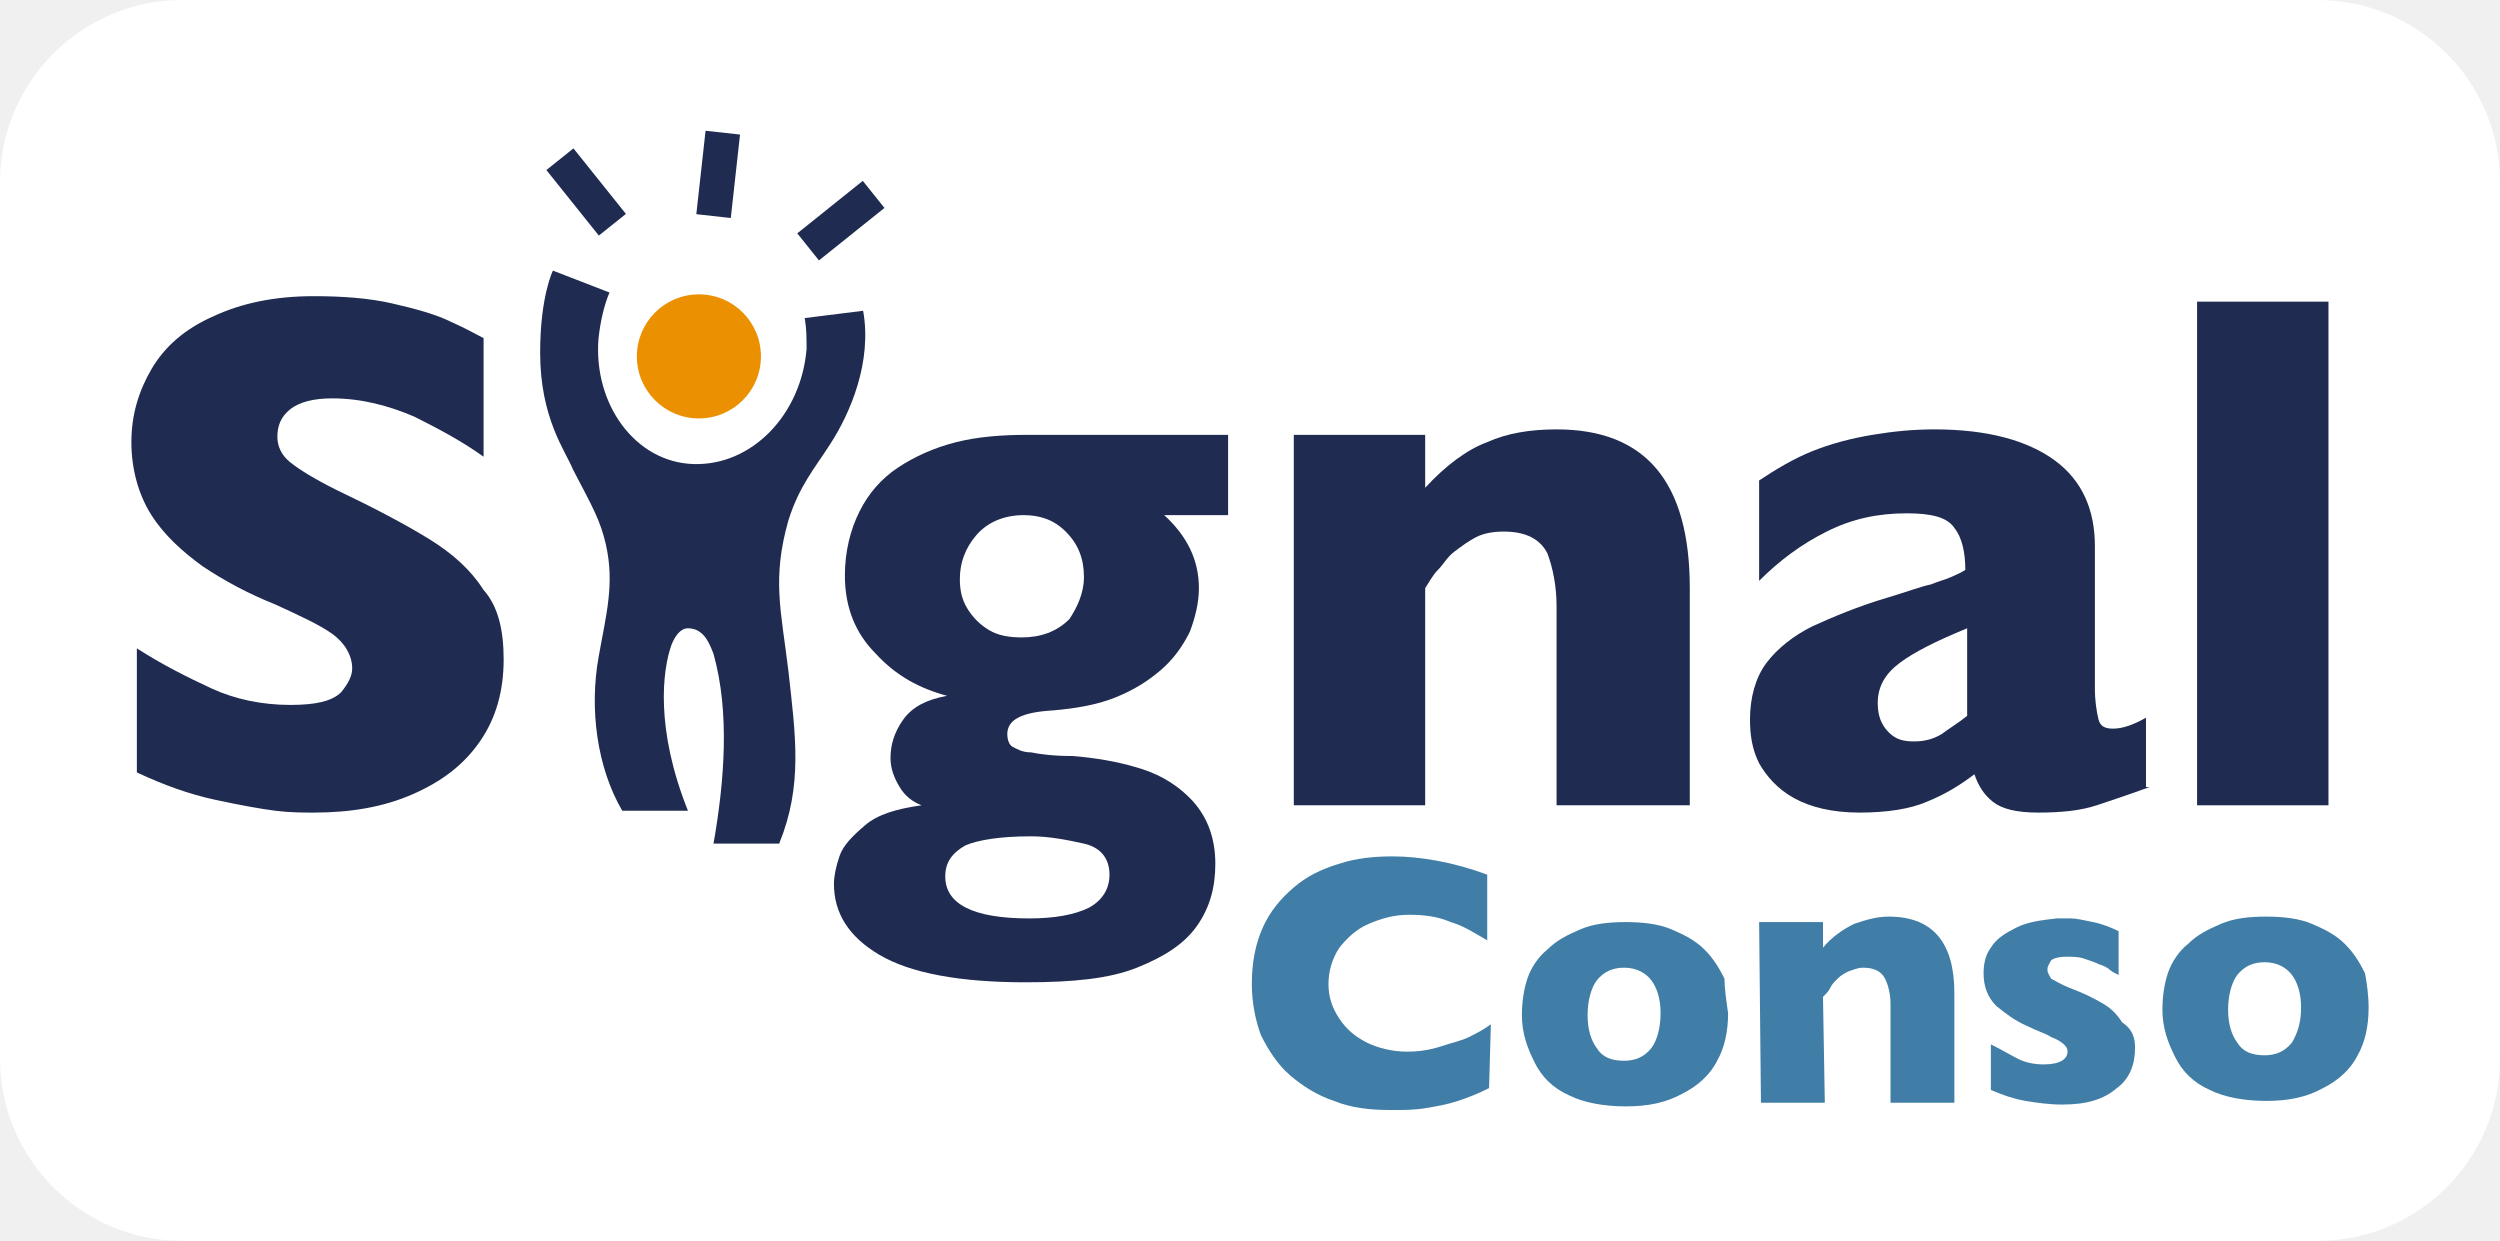
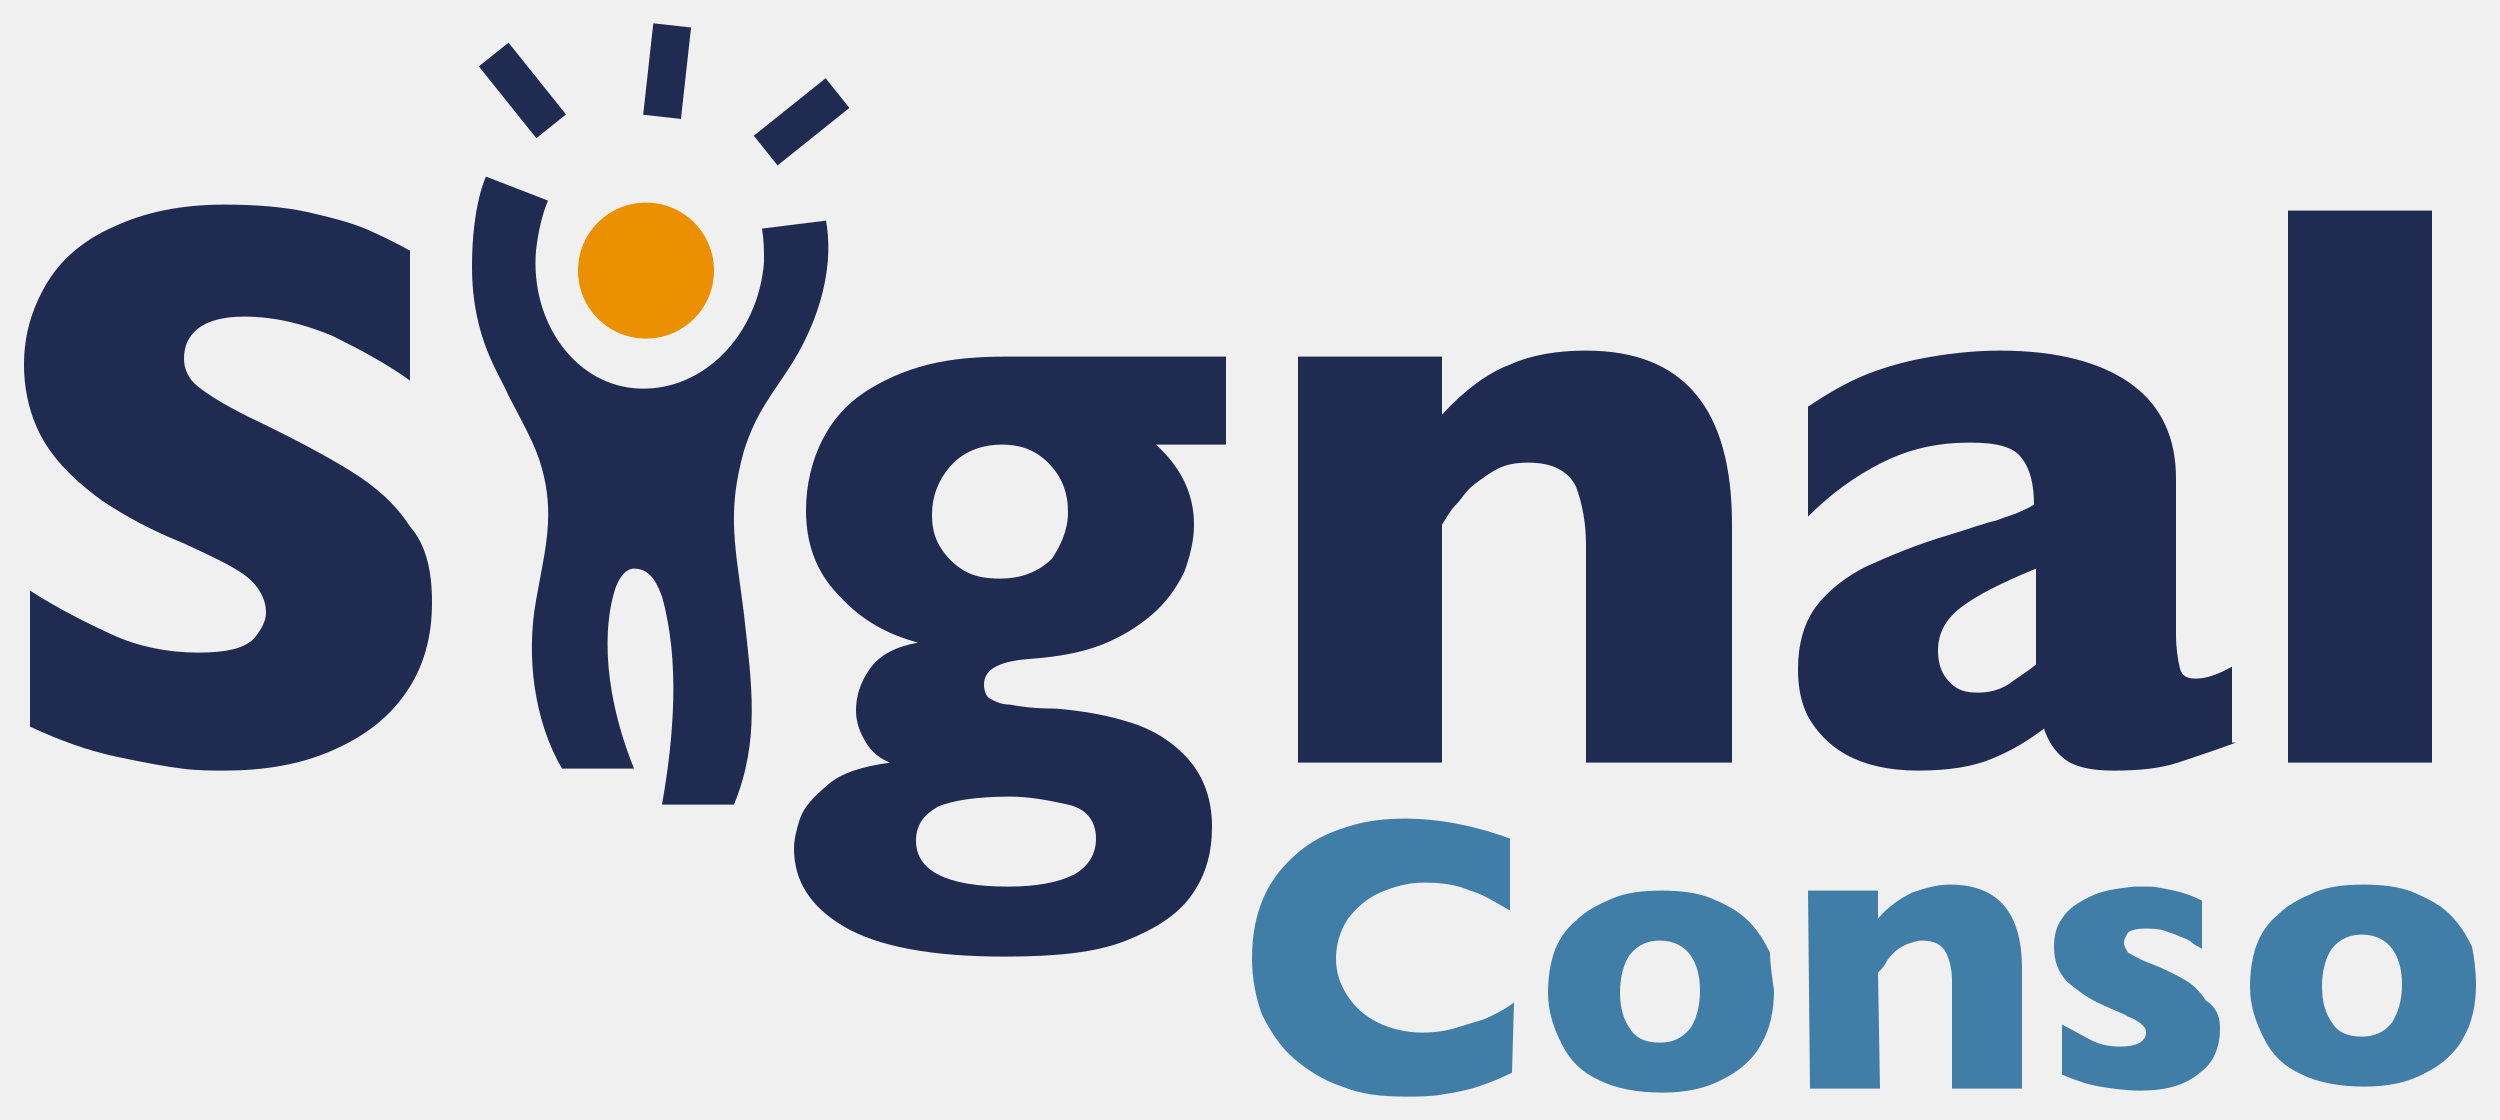
- <svg xmlns="http://www.w3.org/2000/svg" width="137" height="68" viewBox="0 0 137 68">
-   <rect width="137" height="68" rx="10" fill="#FFFFFF" />
-   <g transform="translate(-14.7 6.13)">
+ <svg xmlns="http://www.w3.org/2000/svg" width="125" height="56" viewBox="0 0 125 56">
+   <g transform="translate(-20.7 0.13)">
    <path fill="#1F2B50" d="M42.3,30c0,1.7-0.4,3.2-1.3,4.5s-2.1,2.2-3.7,2.9c-1.6,0.7-3.4,1-5.4,1c-0.6,0-1.3,0-2.1-0.1 c-0.8-0.1-1.9-0.3-3.3-0.6c-1.4-0.3-2.8-0.8-4.3-1.5v-6.8c1.4,0.9,2.8,1.6,4.1,2.2c1.3,0.6,2.8,0.9,4.3,0.9c1.4,0,2.3-0.2,2.8-0.7 c0.4-0.5,0.6-0.9,0.6-1.3c0-0.7-0.4-1.4-1.1-1.9c-0.7-0.5-1.8-1-3.1-1.6c-1.5-0.6-2.8-1.3-4-2.1c-1.1-0.8-2.1-1.7-2.8-2.8 s-1.1-2.5-1.1-4c0-1.5,0.4-2.8,1.1-4s1.8-2.2,3.4-2.9c1.5-0.7,3.3-1.1,5.5-1.1c1.5,0,3,0.1,4.3,0.4s2.4,0.6,3.2,1 c0.9,0.4,1.4,0.7,1.8,0.9v6.5c-1.1-0.8-2.4-1.5-3.8-2.2c-1.4-0.6-2.9-1-4.5-1c-1,0-1.8,0.2-2.3,0.6c-0.5,0.4-0.7,0.9-0.7,1.5 c0,0.5,0.2,1,0.7,1.4c0.5,0.4,1.3,0.9,2.5,1.5c2.1,1,3.8,1.9,5.1,2.7c1.3,0.8,2.3,1.7,3,2.8C42,27.1,42.3,28.4,42.3,30z" />
    <path fill="#1F2B50" d="M82,22.1h-3.5c1.2,1.1,1.9,2.4,1.9,4c0,0.8-0.2,1.6-0.5,2.4c-0.4,0.8-0.9,1.5-1.6,2.1 c-0.7,0.6-1.5,1.1-2.5,1.5c-1,0.4-2.2,0.6-3.4,0.7c-1.7,0.1-2.5,0.5-2.5,1.3c0,0.3,0.1,0.6,0.3,0.7c0.2,0.1,0.5,0.3,1,0.3 c0.5,0.1,1.2,0.2,2.3,0.2c1.2,0.1,2.4,0.3,3.4,0.6c1.1,0.3,2.1,0.8,3,1.7c0.9,0.9,1.4,2.1,1.4,3.6c0,1.3-0.3,2.4-1,3.4 c-0.7,1-1.8,1.7-3.3,2.3s-3.5,0.8-6.1,0.8c-3.6,0-6.3-0.5-8-1.5c-1.7-1-2.5-2.3-2.5-3.9c0-0.4,0.1-0.9,0.3-1.5 c0.2-0.6,0.7-1.1,1.4-1.7s1.7-0.9,3.1-1.1c-0.5-0.2-0.9-0.5-1.2-1s-0.5-1-0.5-1.6c0-0.7,0.2-1.4,0.7-2.1c0.5-0.7,1.3-1.1,2.4-1.3 c-1.5-0.4-2.8-1.1-3.9-2.3c-1.1-1.1-1.7-2.5-1.7-4.3c0-1.3,0.3-2.5,0.8-3.5c0.5-1,1.2-1.8,2.1-2.4c0.9-0.6,2-1.1,3.2-1.4 s2.5-0.4,3.9-0.4H82V22.1z M75.5,41.8c0-0.9-0.5-1.5-1.4-1.7s-1.9-0.4-2.9-0.4c-1.7,0-2.9,0.2-3.6,0.5c-0.7,0.4-1.1,0.9-1.1,1.7 c0,1.5,1.5,2.3,4.6,2.3c1.4,0,2.5-0.2,3.3-0.6C75.1,43.2,75.5,42.6,75.5,41.8z M74.1,25.5c0-1-0.3-1.8-1-2.5s-1.5-0.9-2.3-0.9 c-1.1,0-2,0.4-2.6,1.1c-0.6,0.7-0.9,1.5-0.9,2.4c0,0.6,0.1,1.1,0.4,1.6s0.7,0.9,1.2,1.2c0.5,0.3,1.1,0.4,1.8,0.4 c1,0,1.9-0.3,2.6-1C73.7,27.2,74.1,26.4,74.1,25.5z" />
    <path fill="#1F2B50" d="M107.2,38H100V27.1c0-1.1-0.2-2.1-0.5-2.9c-0.4-0.8-1.2-1.2-2.4-1.2c-0.6,0-1.1,0.1-1.5,0.3 c-0.4,0.2-0.8,0.5-1.2,0.8c-0.4,0.3-0.6,0.7-0.9,1s-0.5,0.7-0.7,1V38h-7.2V17.7h7.2v2.9c1.1-1.2,2.3-2.1,3.4-2.5 c1.1-0.5,2.4-0.7,3.8-0.7c4.9,0,7.3,2.9,7.3,8.7V38z" />
    <path fill="#1F2B50" d="M132.5,37c-1.1,0.4-2,0.7-2.9,1s-2,0.4-3.2,0.4c-1.2,0-2-0.2-2.5-0.6c-0.5-0.4-0.8-0.9-1-1.5 c-0.8,0.6-1.6,1.1-2.6,1.5c-0.9,0.4-2.2,0.6-3.7,0.6c-1.5,0-2.7-0.3-3.6-0.8c-0.9-0.5-1.5-1.2-1.9-1.9c-0.4-0.8-0.5-1.6-0.5-2.4 c0-1.2,0.3-2.3,0.9-3.1c0.6-0.8,1.5-1.5,2.5-2c1.1-0.5,2.5-1.1,4.2-1.6c1-0.3,1.8-0.6,2.3-0.7c0.5-0.2,0.9-0.3,1.1-0.4 s0.5-0.2,0.8-0.4c0-1-0.2-1.8-0.6-2.3c-0.4-0.6-1.3-0.8-2.6-0.8c-1.6,0-3,0.3-4.4,1s-2.6,1.6-3.7,2.7v-5.5 c0.9-0.6,1.9-1.2,2.9-1.6c1-0.4,2.1-0.7,3.3-0.9s2.3-0.3,3.4-0.3c2.9,0,5.1,0.6,6.6,1.7c1.5,1.1,2.2,2.7,2.2,4.7v7.8 c0,0.7,0.1,1.3,0.2,1.7c0.1,0.4,0.4,0.5,0.8,0.5c0.5,0,1.1-0.2,1.8-0.6V37z M122.5,33.1v-4.8c-1.7,0.7-2.9,1.3-3.7,1.9 c-0.8,0.6-1.2,1.3-1.2,2.2c0,0.7,0.2,1.2,0.6,1.6s0.8,0.5,1.4,0.5c0.5,0,1-0.1,1.5-0.4C121.5,33.8,122,33.5,122.5,33.1z" />
    <path fill="#1F2B50" d="M142.3,38h-7.2V10.4h7.2V38z" />
    <circle fill="#EA9001" cx="53" cy="13.4" r="3.4" />
    <rect fill="#1F2B50" x="51.7" y="2.5" width="4.6" height="1.9" transform="matrix(0.11 -0.9939 0.9939 0.11 44.6871 56.7171)" />
    <rect fill="#1F2B50" x="58.5" y="5" width="4.6" height="1.9" transform="matrix(0.7806 -0.625 0.625 0.7806 9.6003 39.3166)" />
    <rect fill="#1F2B50" x="45.9" y="2.1" width="1.9" height="4.6" transform="matrix(0.7806 -0.625 0.625 0.7806 7.4995 30.2369)" />
    <path fill="#407EA7" d="M96.3,53.5c-0.6,0.3-1.1,0.5-1.7,0.7c-0.6,0.2-1.2,0.3-1.8,0.4c-0.6,0.1-1.2,0.1-1.8,0.1 c-1.2,0-2.2-0.1-3.2-0.5c-0.9-0.3-1.7-0.8-2.4-1.4c-0.7-0.6-1.2-1.4-1.6-2.2c-0.3-0.8-0.5-1.8-0.5-2.8c0-1.2,0.2-2.2,0.6-3.1 c0.4-0.9,1-1.6,1.7-2.2c0.7-0.6,1.5-1,2.5-1.3c0.9-0.3,1.9-0.4,2.9-0.4c1.5,0,3.3,0.3,5.2,1l0,3.6c-0.7-0.4-1.3-0.8-2-1 c-0.7-0.3-1.4-0.4-2.3-0.4c-0.8,0-1.5,0.2-2.2,0.5c-0.7,0.3-1.2,0.8-1.6,1.3c-0.4,0.6-0.6,1.3-0.6,2c0,0.7,0.2,1.3,0.6,1.9 c0.4,0.6,0.9,1,1.5,1.3c0.6,0.3,1.4,0.5,2.2,0.5c0.7,0,1.3-0.1,1.9-0.3c0.6-0.2,1.1-0.3,1.5-0.5c0.4-0.2,0.8-0.4,1.2-0.7 L96.3,53.5z" />
    <path fill="#407EA7" d="M109.4,49.4c0,1-0.2,1.9-0.6,2.6c-0.4,0.8-1.1,1.4-1.9,1.8c-0.9,0.5-1.9,0.7-3.1,0.7 c-1.2,0-2.3-0.2-3.1-0.6c-0.9-0.4-1.5-1-1.9-1.8c-0.4-0.8-0.7-1.6-0.7-2.6c0-0.7,0.1-1.4,0.3-2c0.2-0.6,0.6-1.2,1.1-1.6 c0.5-0.5,1.1-0.8,1.8-1.1c0.7-0.3,1.5-0.4,2.5-0.4c0.9,0,1.8,0.1,2.5,0.4c0.7,0.3,1.3,0.6,1.8,1.1c0.5,0.5,0.8,1,1.1,1.6 C109.2,48,109.3,48.7,109.4,49.4z M105.7,49.4c0-0.8-0.2-1.4-0.5-1.8c-0.3-0.4-0.8-0.7-1.5-0.7c-0.6,0-1.1,0.2-1.5,0.7 c-0.3,0.4-0.5,1.1-0.5,1.9c0,0.8,0.2,1.4,0.5,1.8c0.3,0.5,0.8,0.7,1.5,0.7c0.6,0,1.1-0.2,1.5-0.7 C105.5,50.9,105.7,50.2,105.7,49.4z" />
    <path fill="#407EA7" d="M121.8,54.3l-3.5,0l0-5.4c0-0.5-0.1-1-0.3-1.4c-0.2-0.4-0.6-0.6-1.2-0.6c-0.3,0-0.5,0.1-0.8,0.2 c-0.2,0.1-0.4,0.2-0.6,0.4c-0.2,0.2-0.3,0.3-0.4,0.5c-0.1,0.2-0.2,0.3-0.4,0.5l0.1,5.8l-3.5,0l-0.1-9.9l3.5,0l0,1.4 c0.5-0.6,1.1-1,1.7-1.3c0.6-0.2,1.2-0.4,1.9-0.4c2.4,0,3.6,1.4,3.6,4.2L121.8,54.3z" />
    <path fill="#407EA7" d="M131.7,51.3c0,0.9-0.3,1.7-1,2.2c-0.7,0.6-1.6,0.9-3,0.9c-0.7,0-1.4-0.1-2-0.2c-0.6-0.1-1.2-0.3-1.9-0.6 l0-2.5c0.6,0.3,1.1,0.6,1.5,0.8c0.4,0.2,0.9,0.3,1.4,0.3c0.9,0,1.3-0.3,1.3-0.7c0-0.2-0.1-0.3-0.2-0.4c-0.1-0.1-0.4-0.3-0.7-0.4 c-0.3-0.2-0.7-0.3-1.3-0.6c-0.7-0.3-1.2-0.7-1.7-1.1c-0.5-0.5-0.7-1.1-0.7-1.8c0-0.5,0.1-1,0.4-1.4c0.3-0.5,0.8-0.8,1.4-1.1 c0.6-0.3,1.3-0.4,2.2-0.5c0.2,0,0.5,0,0.8,0c0.3,0,0.7,0.1,1.2,0.2c0.5,0.1,1,0.3,1.4,0.5l0,2.4c-0.2-0.1-0.4-0.2-0.5-0.3 c-0.1-0.1-0.3-0.2-0.6-0.3c-0.2-0.1-0.5-0.2-0.8-0.3c-0.3-0.1-0.6-0.1-1-0.1c-0.4,0-0.7,0.1-0.8,0.2c-0.1,0.2-0.2,0.3-0.2,0.5 c0,0.2,0.1,0.3,0.2,0.5c0.2,0.1,0.5,0.3,1,0.5c0.8,0.3,1.4,0.6,1.9,0.9c0.5,0.3,0.8,0.7,1,1C131.6,50.3,131.7,50.8,131.7,51.3z" />
    <path fill="#407EA7" d="M144.5,49.1c0,1-0.2,1.9-0.6,2.6c-0.4,0.8-1.1,1.4-1.9,1.8c-0.9,0.5-1.9,0.7-3.1,0.7 c-1.2,0-2.3-0.2-3.1-0.6c-0.9-0.4-1.5-1-1.9-1.8c-0.4-0.8-0.7-1.6-0.7-2.6c0-0.7,0.1-1.4,0.3-2c0.2-0.6,0.6-1.2,1.1-1.6 c0.5-0.5,1.1-0.8,1.8-1.1c0.7-0.3,1.5-0.4,2.5-0.4c0.9,0,1.8,0.1,2.5,0.4c0.7,0.3,1.3,0.6,1.8,1.1c0.5,0.5,0.8,1,1.1,1.6 C144.4,47.7,144.5,48.4,144.5,49.1z M140.8,49.1c0-0.8-0.2-1.4-0.5-1.8c-0.3-0.4-0.8-0.7-1.5-0.7c-0.6,0-1.1,0.2-1.5,0.7 c-0.3,0.4-0.5,1.1-0.5,1.9c0,0.8,0.2,1.4,0.5,1.8c0.3,0.5,0.8,0.7,1.5,0.7c0.6,0,1.1-0.2,1.5-0.7 C140.6,50.5,140.8,49.9,140.8,49.1z" />
    <path fill="#1F2B50" d="M60.2,18.2c1.1-1.7,2.3-4.5,1.8-7.3l-3.2,0.4c0.1,0.6,0.1,1.1,0.1,1.7c-0.3,3.6-3,6.4-6.2,6.3 s-5.5-3.3-5.2-6.9c0.1-0.9,0.3-1.8,0.6-2.5L45,8.7c0,0-0.7,1.4-0.7,4.5c0,3.6,1.4,5.4,1.8,6.4c1.1,2.1,1.5,2.8,1.8,4.1 c0.5,2.2,0,3.9-0.4,6.2c-0.5,2.8-0.1,6,1.3,8.4h3.6c-1.8-4.5-1.4-7.7-0.9-9.1c0.2-0.5,0.5-0.9,0.9-0.9c0.9,0,1.2,0.9,1.4,1.4 c0.9,3.2,0.6,7,0,10.4h3.6c1.3-3.2,0.9-5.9,0.5-9.5c-0.4-3.3-0.9-5,0-8.2C58.5,20.5,59.3,19.6,60.2,18.2z" />
  </g>
</svg>
